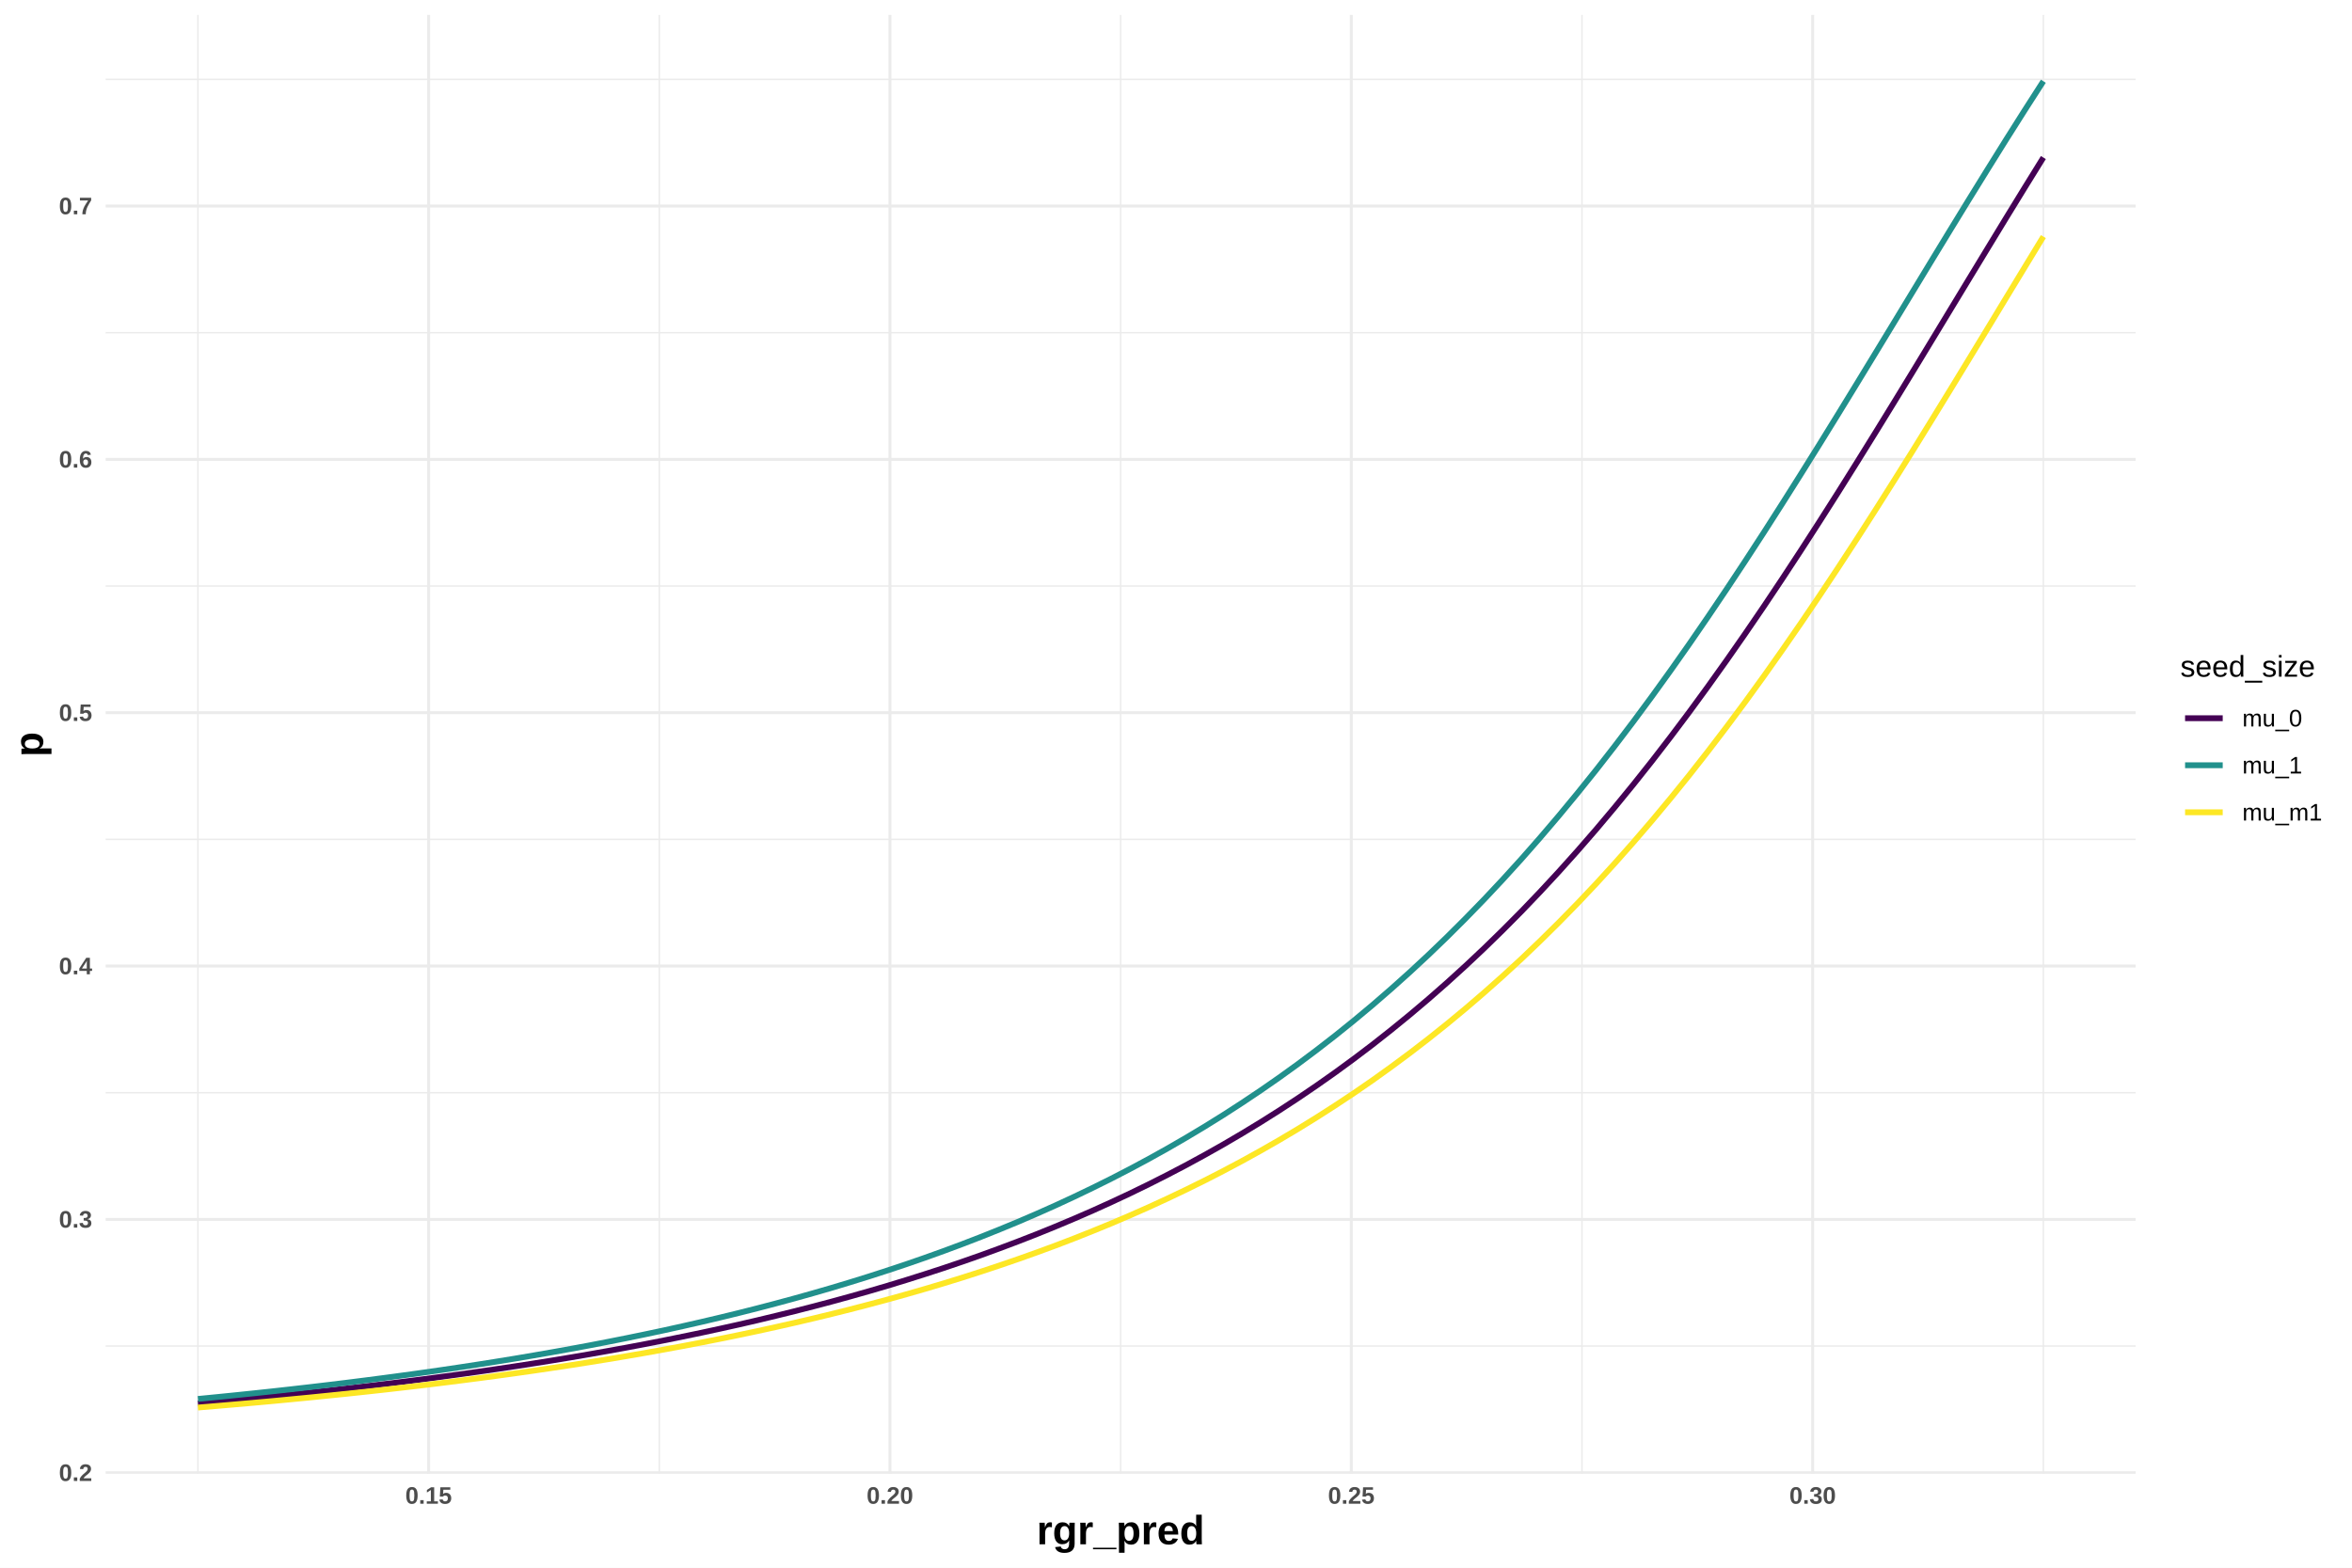
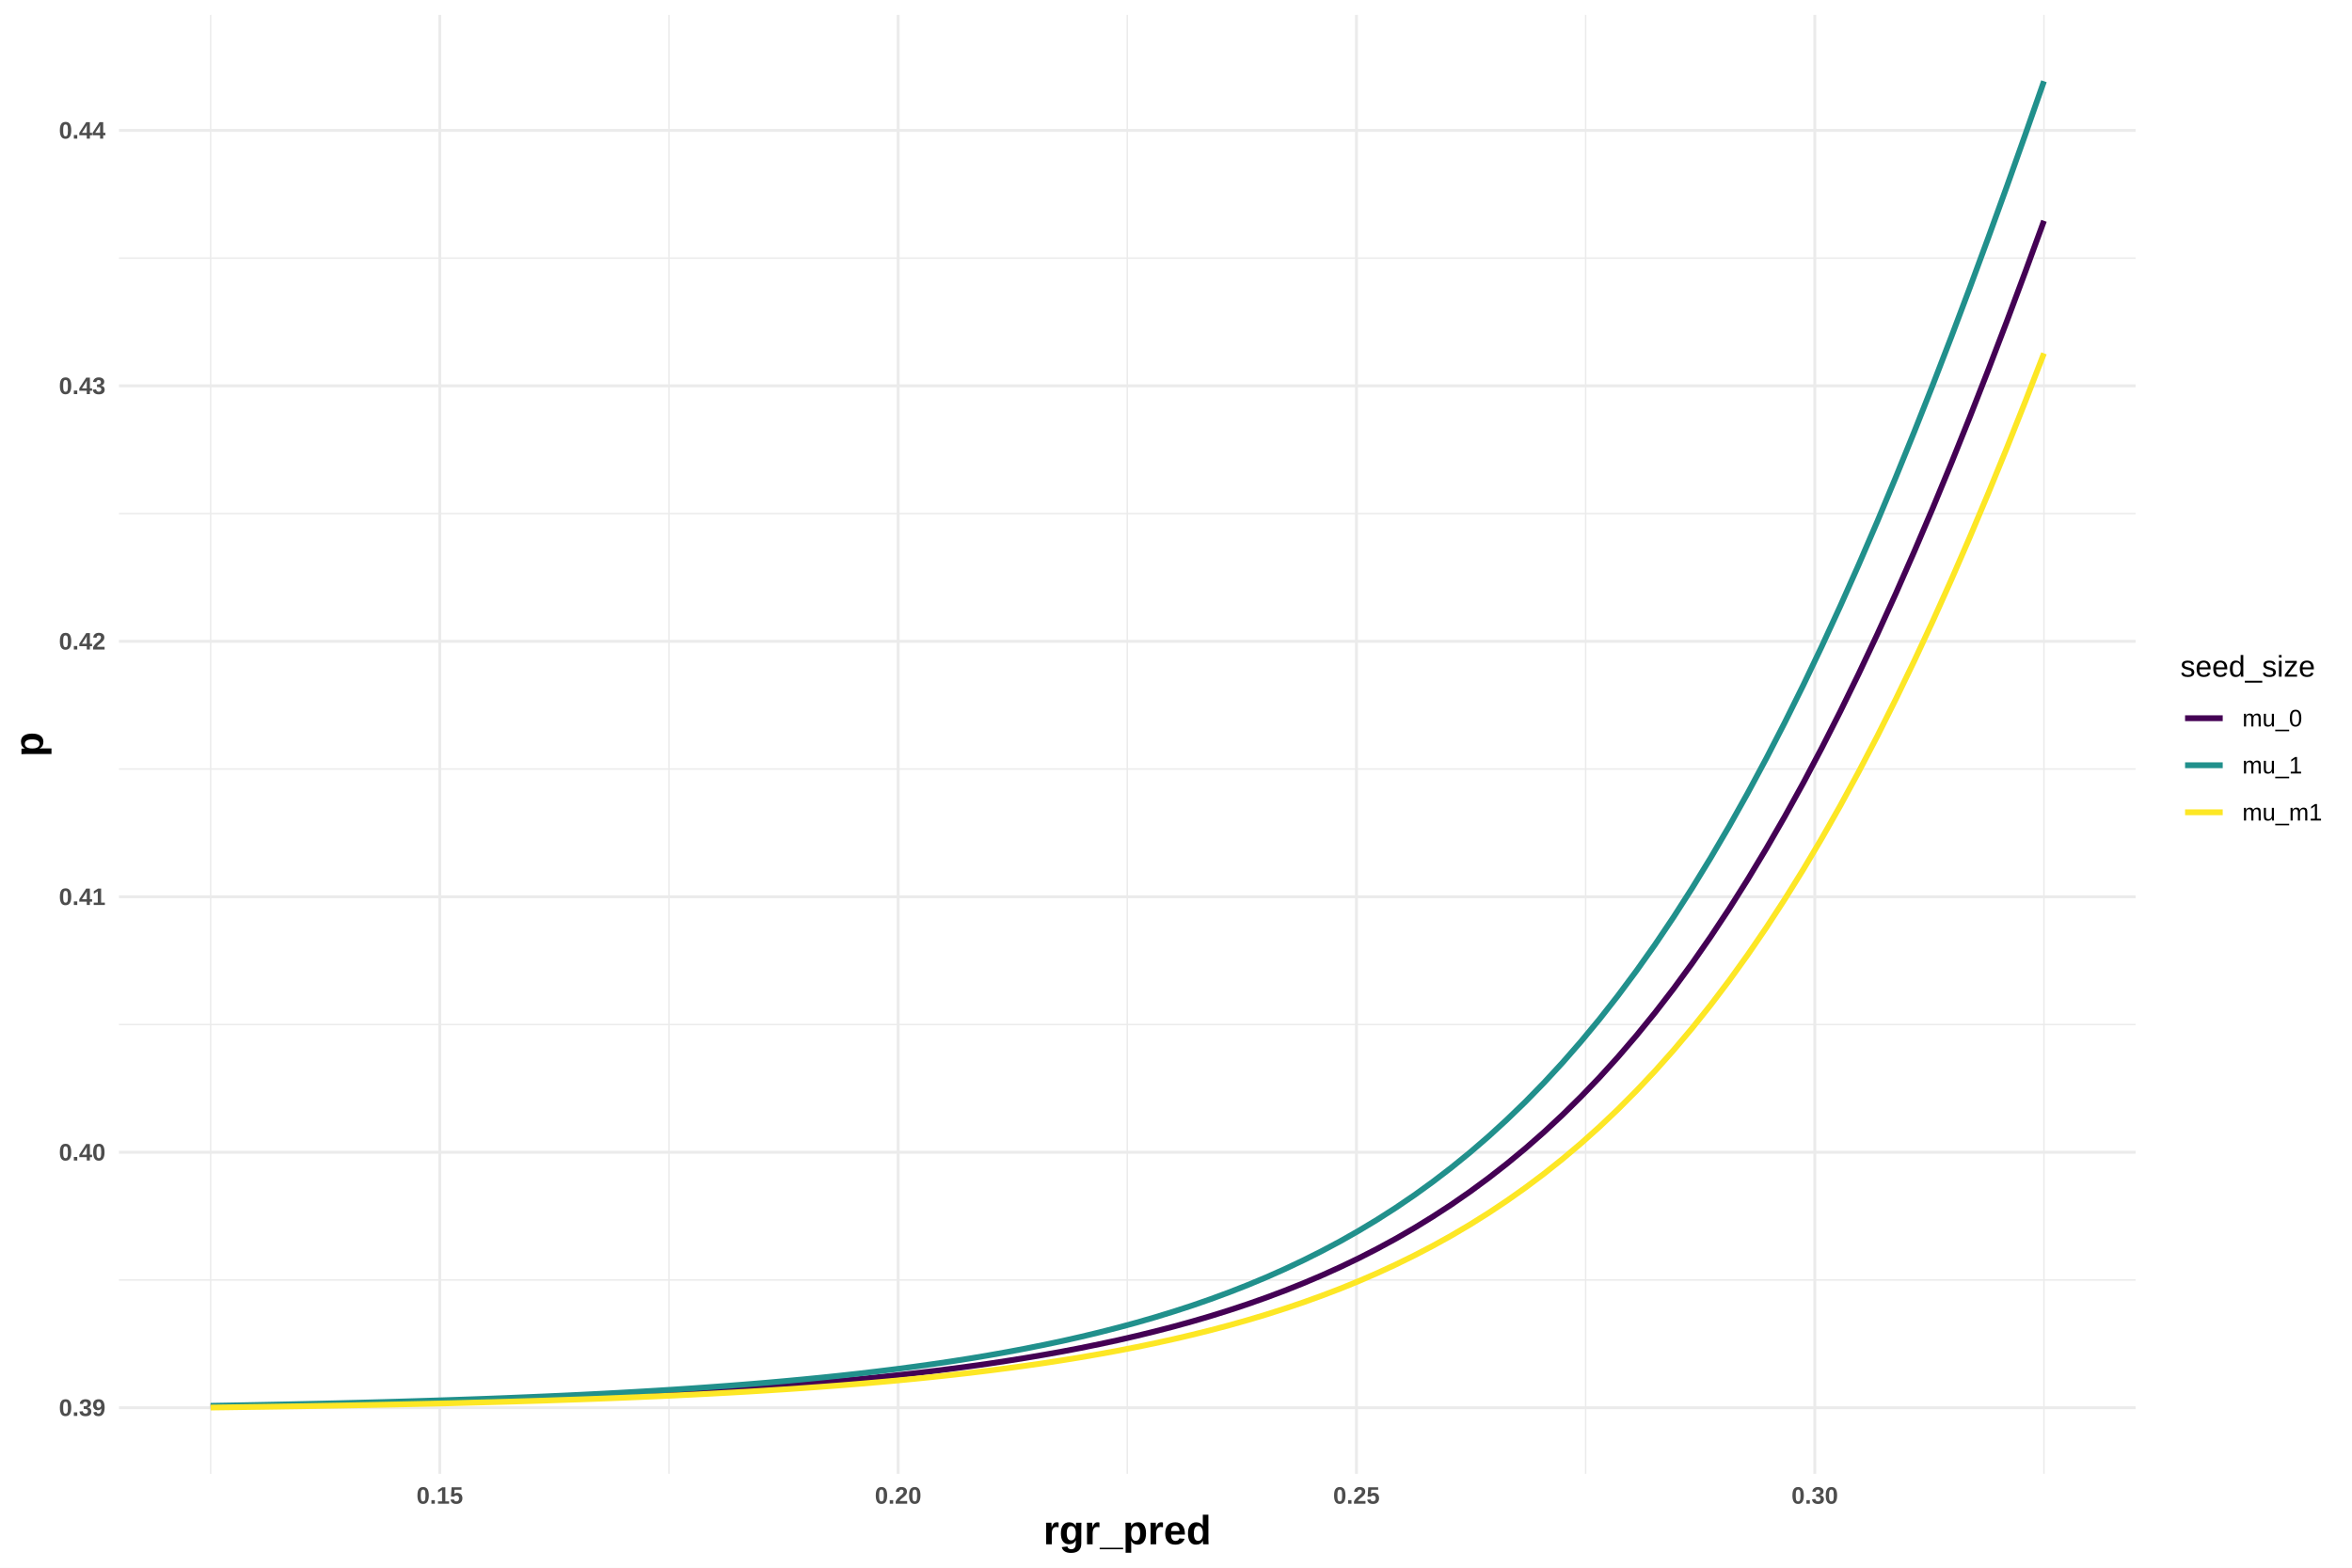
<svg xmlns="http://www.w3.org/2000/svg" width="864.00pt" height="576.00pt" viewBox="0 0 864.00 576.00">
  <g class="svglite">
    <defs>
      <style type="text/css">
    .svglite line, .svglite polyline, .svglite polygon, .svglite path, .svglite rect, .svglite circle {
      fill: none;
      stroke: #000000;
      stroke-linecap: round;
      stroke-linejoin: round;
      stroke-miterlimit: 10.00;
    }
    .svglite text {
      white-space: pre;
    }
    .svglite g.glyphgroup path {
      fill: inherit;
      stroke: none;
    }
  </style>
    </defs>
    <rect width="100%" height="100%" style="stroke: none; fill: #FFFFFF;" />
    <defs>
      <clipPath id="cpMC4wMHw4NjQuMDB8MC4wMHw1NzYuMDA=">
        <rect x="0.00" y="0.00" width="864.00" height="576.00" />
      </clipPath>
    </defs>
    <g clip-path="url(#cpMC4wMHw4NjQuMDB8MC4wMHw1NzYuMDA=)">
      <rect x="0.00" y="0.00" width="864.00" height="576.00" style="stroke-width: 1.07; stroke: none; fill: #FFFFFF;" />
    </g>
    <defs>
-       <clipPath id="cpMzguODF8Nzg0LjUyfDUuNDh8NTQxLjUy">
-         <rect x="38.81" y="5.48" width="745.70" height="536.04" />
+       <clipPath id="cpNDMuNzB8Nzg0LjUyfDUuNDh8NTQxLjUy">
+         <rect x="43.70" y="5.48" width="740.81" height="536.04" />
      </clipPath>
    </defs>
-     <g clip-path="url(#cpMzguODF8Nzg0LjUyfDUuNDh8NTQxLjUy)">
-       <polyline points="38.81,494.57 784.52,494.57 " style="stroke-width: 0.53; stroke: #EBEBEB; stroke-linecap: butt;" />
-       <polyline points="38.81,401.49 784.52,401.49 " style="stroke-width: 0.53; stroke: #EBEBEB; stroke-linecap: butt;" />
-       <polyline points="38.81,308.40 784.52,308.40 " style="stroke-width: 0.53; stroke: #EBEBEB; stroke-linecap: butt;" />
-       <polyline points="38.81,215.32 784.52,215.32 " style="stroke-width: 0.53; stroke: #EBEBEB; stroke-linecap: butt;" />
-       <polyline points="38.81,122.24 784.52,122.24 " style="stroke-width: 0.53; stroke: #EBEBEB; stroke-linecap: butt;" />
-       <polyline points="38.81,29.15 784.52,29.15 " style="stroke-width: 0.53; stroke: #EBEBEB; stroke-linecap: butt;" />
-       <polyline points="72.71,541.52 72.71,5.48 " style="stroke-width: 0.53; stroke: #EBEBEB; stroke-linecap: butt;" />
-       <polyline points="242.19,541.52 242.19,5.48 " style="stroke-width: 0.53; stroke: #EBEBEB; stroke-linecap: butt;" />
-       <polyline points="411.66,541.52 411.66,5.48 " style="stroke-width: 0.53; stroke: #EBEBEB; stroke-linecap: butt;" />
-       <polyline points="581.14,541.52 581.14,5.48 " style="stroke-width: 0.53; stroke: #EBEBEB; stroke-linecap: butt;" />
-       <polyline points="750.62,541.52 750.62,5.48 " style="stroke-width: 0.53; stroke: #EBEBEB; stroke-linecap: butt;" />
-       <polyline points="38.81,541.11 784.52,541.11 " style="stroke-width: 1.07; stroke: #EBEBEB; stroke-linecap: butt;" />
-       <polyline points="38.81,448.03 784.52,448.03 " style="stroke-width: 1.07; stroke: #EBEBEB; stroke-linecap: butt;" />
-       <polyline points="38.81,354.94 784.52,354.94 " style="stroke-width: 1.07; stroke: #EBEBEB; stroke-linecap: butt;" />
-       <polyline points="38.81,261.86 784.52,261.86 " style="stroke-width: 1.07; stroke: #EBEBEB; stroke-linecap: butt;" />
-       <polyline points="38.81,168.78 784.52,168.78 " style="stroke-width: 1.07; stroke: #EBEBEB; stroke-linecap: butt;" />
-       <polyline points="38.81,75.70 784.52,75.70 " style="stroke-width: 1.07; stroke: #EBEBEB; stroke-linecap: butt;" />
-       <polyline points="157.45,541.52 157.45,5.48 " style="stroke-width: 1.07; stroke: #EBEBEB; stroke-linecap: butt;" />
-       <polyline points="326.92,541.52 326.92,5.48 " style="stroke-width: 1.07; stroke: #EBEBEB; stroke-linecap: butt;" />
-       <polyline points="496.40,541.52 496.40,5.48 " style="stroke-width: 1.07; stroke: #EBEBEB; stroke-linecap: butt;" />
-       <polyline points="665.88,541.52 665.88,5.48 " style="stroke-width: 1.07; stroke: #EBEBEB; stroke-linecap: butt;" />
-       <polyline points="72.71,515.65 79.56,515.03 86.40,514.40 93.25,513.74 100.10,513.07 106.95,512.37 113.79,511.65 120.64,510.91 127.49,510.14 134.34,509.35 141.18,508.53 148.03,507.69 154.88,506.82 161.73,505.92 168.57,504.99 175.42,504.03 182.27,503.04 189.12,502.02 195.96,500.96 202.81,499.87 209.66,498.74 216.51,497.57 223.35,496.36 230.20,495.12 237.05,493.83 243.90,492.49 250.74,491.11 257.59,489.69 264.44,488.21 271.29,486.69 278.14,485.11 284.98,483.47 291.83,481.78 298.68,480.03 305.53,478.22 312.37,476.34 319.22,474.40 326.07,472.39 332.92,470.30 339.76,468.14 346.61,465.91 353.46,463.59 360.31,461.19 367.15,458.69 374.00,456.11 380.85,453.44 387.70,450.66 394.54,447.78 401.39,444.80 408.24,441.70 415.09,438.49 421.93,435.16 428.78,431.70 435.63,428.12 442.48,424.39 449.33,420.53 456.17,416.52 463.02,412.36 469.87,408.04 476.72,403.56 483.56,398.91 490.41,394.09 497.26,389.08 504.11,383.89 510.95,378.50 517.80,372.91 524.65,367.12 531.50,361.11 538.34,354.89 545.19,348.44 552.04,341.76 558.89,334.86 565.73,327.71 572.58,320.32 579.43,312.68 586.28,304.80 593.12,296.67 599.97,288.29 606.82,279.66 613.67,270.78 620.52,261.66 627.36,252.30 634.21,242.70 641.06,232.88 647.91,222.85 654.75,212.61 661.60,202.17 668.45,191.56 675.30,180.79 682.14,169.88 688.99,158.85 695.84,147.71 702.69,136.50 709.53,125.23 716.38,113.93 723.23,102.63 730.08,91.35 736.92,80.11 743.77,68.95 750.62,57.89 " style="stroke-width: 2.13; stroke: #440154; stroke-linecap: butt;" />
-       <polyline points="72.71,514.00 79.56,513.33 86.40,512.64 93.25,511.93 100.10,511.20 106.95,510.44 113.79,509.66 120.64,508.85 127.49,508.02 134.34,507.16 141.18,506.27 148.03,505.35 154.88,504.41 161.73,503.43 168.57,502.42 175.42,501.37 182.27,500.29 189.12,499.18 195.96,498.02 202.81,496.83 209.66,495.60 216.51,494.33 223.35,493.01 230.20,491.65 237.05,490.24 243.90,488.79 250.74,487.28 257.59,485.72 264.44,484.11 271.29,482.44 278.14,480.71 284.98,478.92 291.83,477.07 298.68,475.15 305.53,473.17 312.37,471.11 319.22,468.98 326.07,466.77 332.92,464.49 339.76,462.12 346.61,459.66 353.46,457.11 360.31,454.47 367.15,451.73 374.00,448.90 380.85,445.95 387.70,442.90 394.54,439.73 401.39,436.44 408.24,433.04 415.09,429.50 421.93,425.83 428.78,422.02 435.63,418.06 442.48,413.96 449.33,409.70 456.17,405.28 463.02,400.70 469.87,395.94 476.72,391.00 483.56,385.88 490.41,380.57 497.26,375.05 504.11,369.34 510.95,363.41 517.80,357.27 524.65,350.91 531.50,344.32 538.34,337.50 545.19,330.45 552.04,323.15 558.89,315.61 565.73,307.82 572.58,299.79 579.43,291.50 586.28,282.97 593.12,274.19 599.97,265.17 606.82,255.90 613.67,246.40 620.52,236.67 627.36,226.72 634.21,216.56 641.06,206.21 647.91,195.68 654.75,184.98 661.60,174.13 668.45,163.15 675.30,152.06 682.14,140.89 688.99,129.65 695.84,118.38 702.69,107.09 709.53,95.81 716.38,84.57 723.23,73.39 730.08,62.31 736.92,51.34 743.77,40.51 750.62,29.85 " style="stroke-width: 2.13; stroke: #21908C; stroke-linecap: butt;" />
-       <polyline points="72.71,517.16 79.56,516.59 86.40,516.00 93.25,515.40 100.10,514.78 106.95,514.13 113.79,513.47 120.64,512.78 127.49,512.08 134.34,511.35 141.18,510.60 148.03,509.82 154.88,509.02 161.73,508.19 168.57,507.33 175.42,506.45 182.27,505.54 189.12,504.60 195.96,503.63 202.81,502.62 209.66,501.59 216.51,500.51 223.35,499.41 230.20,498.26 237.05,497.08 243.90,495.85 250.74,494.59 257.59,493.28 264.44,491.93 271.29,490.53 278.14,489.09 284.98,487.59 291.83,486.04 298.68,484.44 305.53,482.78 312.37,481.07 319.22,479.29 326.07,477.46 332.92,475.55 339.76,473.58 346.61,471.54 353.46,469.43 360.31,467.23 367.15,464.96 374.00,462.61 380.85,460.17 387.70,457.65 394.54,455.03 401.39,452.31 408.24,449.50 415.09,446.57 421.93,443.55 428.78,440.40 435.63,437.14 442.48,433.76 449.33,430.25 456.17,426.61 463.02,422.83 469.87,418.91 476.72,414.84 483.56,410.62 490.41,406.23 497.26,401.69 504.11,396.97 510.95,392.07 517.80,386.99 524.65,381.72 531.50,376.25 538.34,370.58 545.19,364.70 552.04,358.61 558.89,352.30 565.73,345.76 572.58,338.99 579.43,331.99 586.28,324.75 593.12,317.26 599.97,309.53 606.82,301.55 613.67,293.32 620.52,284.85 627.36,276.12 634.21,267.15 641.06,257.94 647.91,248.48 654.75,238.80 661.60,228.90 668.45,218.79 675.30,208.47 682.14,197.98 688.99,187.31 695.84,176.48 702.69,165.53 709.53,154.45 716.38,143.29 723.23,132.06 730.08,120.78 736.92,109.48 743.77,98.19 750.62,86.93 " style="stroke-width: 2.13; stroke: #FDE725; stroke-linecap: butt;" />
+     <g clip-path="url(#cpNDMuNzB8Nzg0LjUyfDUuNDh8NTQxLjUy)">
+       <polyline points="43.70,470.29 784.52,470.29 " style="stroke-width: 0.53; stroke: #EBEBEB; stroke-linecap: butt;" />
+       <polyline points="43.70,376.43 784.52,376.43 " style="stroke-width: 0.53; stroke: #EBEBEB; stroke-linecap: butt;" />
+       <polyline points="43.70,282.56 784.52,282.56 " style="stroke-width: 0.53; stroke: #EBEBEB; stroke-linecap: butt;" />
+       <polyline points="43.70,188.70 784.52,188.70 " style="stroke-width: 0.53; stroke: #EBEBEB; stroke-linecap: butt;" />
+       <polyline points="43.70,94.84 784.52,94.84 " style="stroke-width: 0.53; stroke: #EBEBEB; stroke-linecap: butt;" />
+       <polyline points="77.38,541.52 77.38,5.48 " style="stroke-width: 0.53; stroke: #EBEBEB; stroke-linecap: butt;" />
+       <polyline points="245.74,541.52 245.74,5.48 " style="stroke-width: 0.53; stroke: #EBEBEB; stroke-linecap: butt;" />
+       <polyline points="414.11,541.52 414.11,5.48 " style="stroke-width: 0.53; stroke: #EBEBEB; stroke-linecap: butt;" />
+       <polyline points="582.48,541.52 582.48,5.48 " style="stroke-width: 0.53; stroke: #EBEBEB; stroke-linecap: butt;" />
+       <polyline points="750.84,541.52 750.84,5.48 " style="stroke-width: 0.53; stroke: #EBEBEB; stroke-linecap: butt;" />
+       <polyline points="43.70,517.23 784.52,517.23 " style="stroke-width: 1.07; stroke: #EBEBEB; stroke-linecap: butt;" />
+       <polyline points="43.70,423.36 784.52,423.36 " style="stroke-width: 1.07; stroke: #EBEBEB; stroke-linecap: butt;" />
+       <polyline points="43.70,329.50 784.52,329.50 " style="stroke-width: 1.07; stroke: #EBEBEB; stroke-linecap: butt;" />
+       <polyline points="43.70,235.63 784.52,235.63 " style="stroke-width: 1.07; stroke: #EBEBEB; stroke-linecap: butt;" />
+       <polyline points="43.70,141.77 784.52,141.77 " style="stroke-width: 1.07; stroke: #EBEBEB; stroke-linecap: butt;" />
+       <polyline points="43.70,47.90 784.52,47.90 " style="stroke-width: 1.07; stroke: #EBEBEB; stroke-linecap: butt;" />
+       <polyline points="161.56,541.52 161.56,5.48 " style="stroke-width: 1.07; stroke: #EBEBEB; stroke-linecap: butt;" />
+       <polyline points="329.93,541.52 329.93,5.48 " style="stroke-width: 1.07; stroke: #EBEBEB; stroke-linecap: butt;" />
+       <polyline points="498.29,541.52 498.29,5.48 " style="stroke-width: 1.07; stroke: #EBEBEB; stroke-linecap: butt;" />
+       <polyline points="666.66,541.52 666.66,5.48 " style="stroke-width: 1.07; stroke: #EBEBEB; stroke-linecap: butt;" />
+       <polyline points="77.38,516.86 84.18,516.76 90.98,516.65 97.78,516.54 104.59,516.42 111.39,516.29 118.19,516.16 124.99,516.02 131.80,515.88 138.60,515.72 145.40,515.56 152.21,515.39 159.01,515.21 165.81,515.02 172.61,514.82 179.42,514.61 186.22,514.39 193.02,514.15 199.82,513.91 206.63,513.64 213.43,513.37 220.23,513.08 227.03,512.77 233.84,512.45 240.64,512.10 247.44,511.74 254.25,511.36 261.05,510.95 267.85,510.52 274.65,510.07 281.46,509.59 288.26,509.08 295.06,508.54 301.86,507.97 308.67,507.37 315.47,506.73 322.27,506.05 329.08,505.33 335.88,504.57 342.68,503.77 349.48,502.91 356.29,502.00 363.09,501.04 369.89,500.01 376.69,498.93 383.50,497.77 390.30,496.55 397.10,495.25 403.90,493.86 410.71,492.40 417.51,490.83 424.31,489.17 431.12,487.41 437.92,485.53 444.72,483.54 451.52,481.42 458.33,479.16 465.13,476.76 471.93,474.21 478.73,471.50 485.54,468.61 492.34,465.54 499.14,462.28 505.95,458.80 512.75,455.11 519.55,451.19 526.35,447.01 533.16,442.58 539.96,437.87 546.76,432.87 553.56,427.56 560.37,421.93 567.17,415.96 573.97,409.63 580.77,402.93 587.58,395.84 594.38,388.34 601.18,380.42 607.99,372.05 614.79,363.24 621.59,353.95 628.39,344.18 635.20,333.91 642.00,323.14 648.80,311.85 655.60,300.05 662.41,287.71 669.21,274.84 676.01,261.44 682.81,247.51 689.62,233.05 696.42,218.08 703.22,202.59 710.03,186.60 716.83,170.13 723.63,153.18 730.43,135.79 737.24,117.97 744.04,99.74 750.84,81.13 " style="stroke-width: 2.13; stroke: #440154; stroke-linecap: butt;" />
+       <polyline points="77.38,516.52 84.18,516.40 90.98,516.28 97.78,516.15 104.59,516.01 111.39,515.86 118.19,515.71 124.99,515.55 131.80,515.38 138.60,515.20 145.40,515.01 152.21,514.81 159.01,514.60 165.81,514.38 172.61,514.15 179.42,513.91 186.22,513.65 193.02,513.37 199.82,513.08 206.63,512.78 213.43,512.46 220.23,512.12 227.03,511.76 233.84,511.38 240.64,510.98 247.44,510.56 254.25,510.11 261.05,509.63 267.85,509.13 274.65,508.60 281.46,508.04 288.26,507.44 295.06,506.81 301.86,506.14 308.67,505.43 315.47,504.68 322.27,503.88 329.08,503.04 335.88,502.14 342.68,501.19 349.48,500.19 356.29,499.12 363.09,497.98 369.89,496.77 376.69,495.49 383.50,494.13 390.30,492.69 397.10,491.15 403.90,489.52 410.71,487.78 417.51,485.94 424.31,483.98 431.12,481.89 437.92,479.68 444.72,477.32 451.52,474.81 458.33,472.14 465.13,469.31 471.93,466.29 478.73,463.08 485.54,459.67 492.34,456.05 499.14,452.19 505.95,448.09 512.75,443.74 519.55,439.12 526.35,434.20 533.16,428.99 539.96,423.46 546.76,417.60 553.56,411.38 560.37,404.80 567.17,397.83 573.97,390.46 580.77,382.67 587.58,374.45 594.38,365.78 601.18,356.64 607.99,347.03 614.79,336.93 621.59,326.32 628.39,315.21 635.20,303.58 642.00,291.42 648.80,278.74 655.60,265.52 662.41,251.78 669.21,237.51 676.01,222.72 682.81,207.42 689.62,191.62 696.42,175.33 703.22,158.58 710.03,141.36 716.83,123.72 723.63,105.66 730.43,87.22 737.24,68.42 744.04,49.28 750.84,29.85 " style="stroke-width: 2.13; stroke: #21908C; stroke-linecap: butt;" />
+       <polyline points="77.38,517.16 84.18,517.07 90.98,516.97 97.78,516.88 104.59,516.77 111.39,516.67 118.19,516.55 124.99,516.43 131.80,516.30 138.60,516.17 145.40,516.03 152.21,515.88 159.01,515.73 165.81,515.57 172.61,515.39 179.42,515.21 186.22,515.02 193.02,514.82 199.82,514.61 206.63,514.38 213.43,514.15 220.23,513.90 227.03,513.63 233.84,513.35 240.64,513.06 247.44,512.75 254.25,512.42 261.05,512.07 267.85,511.70 274.65,511.32 281.46,510.90 288.26,510.47 295.06,510.01 301.86,509.52 308.67,509.01 315.47,508.46 322.27,507.88 329.08,507.27 335.88,506.62 342.68,505.93 349.48,505.20 356.29,504.43 363.09,503.60 369.89,502.73 376.69,501.81 383.50,500.83 390.30,499.78 397.10,498.68 403.90,497.50 410.71,496.26 417.51,494.93 424.31,493.52 431.12,492.02 437.92,490.43 444.72,488.74 451.52,486.94 458.33,485.02 465.13,482.99 471.93,480.82 478.73,478.52 485.54,476.07 492.34,473.47 499.14,470.70 505.95,467.75 512.75,464.62 519.55,461.28 526.35,457.74 533.16,453.97 539.96,449.96 546.76,445.70 553.56,441.17 560.37,436.36 567.17,431.26 573.97,425.84 580.77,420.10 587.58,414.00 594.38,407.55 601.18,400.71 607.99,393.48 614.79,385.84 621.59,377.77 628.39,369.25 635.20,360.27 642.00,350.82 648.80,340.88 655.60,330.44 662.41,319.49 669.21,308.03 676.01,296.04 682.81,283.52 689.62,270.47 696.42,256.88 703.22,242.77 710.03,228.13 716.83,212.97 723.63,197.30 730.43,181.14 737.24,164.49 744.04,147.38 750.84,129.83 " style="stroke-width: 2.13; stroke: #FDE725; stroke-linecap: butt;" />
    </g>
    <g clip-path="url(#cpMC4wMHw4NjQuMDB8MC4wMHw1NzYuMDA=)">
-       <text x="33.88" y="544.14" text-anchor="end" style="font-size: 8.80px; font-weight: bold;fill: #4D4D4D; font-family: &quot;Liberation Sans&quot;;" textLength="12.22px" lengthAdjust="spacingAndGlyphs">0.2</text>
-       <text x="33.88" y="451.06" text-anchor="end" style="font-size: 8.80px; font-weight: bold;fill: #4D4D4D; font-family: &quot;Liberation Sans&quot;;" textLength="12.22px" lengthAdjust="spacingAndGlyphs">0.3</text>
-       <text x="33.88" y="357.97" text-anchor="end" style="font-size: 8.80px; font-weight: bold;fill: #4D4D4D; font-family: &quot;Liberation Sans&quot;;" textLength="12.22px" lengthAdjust="spacingAndGlyphs">0.4</text>
-       <text x="33.88" y="264.89" text-anchor="end" style="font-size: 8.80px; font-weight: bold;fill: #4D4D4D; font-family: &quot;Liberation Sans&quot;;" textLength="12.22px" lengthAdjust="spacingAndGlyphs">0.5</text>
-       <text x="33.88" y="171.81" text-anchor="end" style="font-size: 8.80px; font-weight: bold;fill: #4D4D4D; font-family: &quot;Liberation Sans&quot;;" textLength="12.22px" lengthAdjust="spacingAndGlyphs">0.6</text>
-       <text x="33.88" y="78.72" text-anchor="end" style="font-size: 8.80px; font-weight: bold;fill: #4D4D4D; font-family: &quot;Liberation Sans&quot;;" textLength="12.22px" lengthAdjust="spacingAndGlyphs">0.7</text>
-       <text x="157.45" y="552.51" text-anchor="middle" style="font-size: 8.80px; font-weight: bold;fill: #4D4D4D; font-family: &quot;Liberation Sans&quot;;" textLength="17.11px" lengthAdjust="spacingAndGlyphs">0.15</text>
-       <text x="326.92" y="552.51" text-anchor="middle" style="font-size: 8.80px; font-weight: bold;fill: #4D4D4D; font-family: &quot;Liberation Sans&quot;;" textLength="17.11px" lengthAdjust="spacingAndGlyphs">0.20</text>
-       <text x="496.40" y="552.51" text-anchor="middle" style="font-size: 8.80px; font-weight: bold;fill: #4D4D4D; font-family: &quot;Liberation Sans&quot;;" textLength="17.11px" lengthAdjust="spacingAndGlyphs">0.25</text>
-       <text x="665.88" y="552.51" text-anchor="middle" style="font-size: 8.80px; font-weight: bold;fill: #4D4D4D; font-family: &quot;Liberation Sans&quot;;" textLength="17.11px" lengthAdjust="spacingAndGlyphs">0.30</text>
-       <text x="411.66" y="567.40" text-anchor="middle" style="font-size: 15.00px; font-weight: bold; font-family: &quot;Liberation Sans&quot;;" textLength="61.69px" lengthAdjust="spacingAndGlyphs">rgr_pred</text>
+       <text x="38.77" y="520.25" text-anchor="end" style="font-size: 8.80px; font-weight: bold;fill: #4D4D4D; font-family: &quot;Liberation Sans&quot;;" textLength="17.11px" lengthAdjust="spacingAndGlyphs">0.39</text>
+       <text x="38.77" y="426.39" text-anchor="end" style="font-size: 8.80px; font-weight: bold;fill: #4D4D4D; font-family: &quot;Liberation Sans&quot;;" textLength="17.11px" lengthAdjust="spacingAndGlyphs">0.40</text>
+       <text x="38.77" y="332.52" text-anchor="end" style="font-size: 8.80px; font-weight: bold;fill: #4D4D4D; font-family: &quot;Liberation Sans&quot;;" textLength="17.11px" lengthAdjust="spacingAndGlyphs">0.41</text>
+       <text x="38.77" y="238.66" text-anchor="end" style="font-size: 8.80px; font-weight: bold;fill: #4D4D4D; font-family: &quot;Liberation Sans&quot;;" textLength="17.11px" lengthAdjust="spacingAndGlyphs">0.42</text>
+       <text x="38.77" y="144.80" text-anchor="end" style="font-size: 8.80px; font-weight: bold;fill: #4D4D4D; font-family: &quot;Liberation Sans&quot;;" textLength="17.11px" lengthAdjust="spacingAndGlyphs">0.43</text>
+       <text x="38.77" y="50.93" text-anchor="end" style="font-size: 8.80px; font-weight: bold;fill: #4D4D4D; font-family: &quot;Liberation Sans&quot;;" textLength="17.11px" lengthAdjust="spacingAndGlyphs">0.44</text>
+       <text x="161.56" y="552.51" text-anchor="middle" style="font-size: 8.80px; font-weight: bold;fill: #4D4D4D; font-family: &quot;Liberation Sans&quot;;" textLength="17.11px" lengthAdjust="spacingAndGlyphs">0.15</text>
+       <text x="329.93" y="552.51" text-anchor="middle" style="font-size: 8.80px; font-weight: bold;fill: #4D4D4D; font-family: &quot;Liberation Sans&quot;;" textLength="17.11px" lengthAdjust="spacingAndGlyphs">0.20</text>
+       <text x="498.29" y="552.51" text-anchor="middle" style="font-size: 8.80px; font-weight: bold;fill: #4D4D4D; font-family: &quot;Liberation Sans&quot;;" textLength="17.11px" lengthAdjust="spacingAndGlyphs">0.25</text>
+       <text x="666.66" y="552.51" text-anchor="middle" style="font-size: 8.80px; font-weight: bold;fill: #4D4D4D; font-family: &quot;Liberation Sans&quot;;" textLength="17.11px" lengthAdjust="spacingAndGlyphs">0.30</text>
+       <text x="414.11" y="567.40" text-anchor="middle" style="font-size: 15.00px; font-weight: bold; font-family: &quot;Liberation Sans&quot;;" textLength="61.69px" lengthAdjust="spacingAndGlyphs">rgr_pred</text>
      <text transform="translate(15.80,273.50) rotate(-90)" text-anchor="middle" style="font-size: 15.00px; font-weight: bold; font-family: &quot;Liberation Sans&quot;;" textLength="9.16px" lengthAdjust="spacingAndGlyphs">p</text>
      <text x="800.95" y="248.63" style="font-size: 11.00px; font-family: &quot;Liberation Sans&quot;;" textLength="49.56px" lengthAdjust="spacingAndGlyphs">seed_size</text>
      <line x1="802.68" y1="263.89" x2="816.51" y2="263.89" style="stroke-width: 2.13; stroke: #440154; stroke-linecap: butt;" />
      <line x1="802.68" y1="281.17" x2="816.51" y2="281.17" style="stroke-width: 2.13; stroke: #21908C; stroke-linecap: butt;" />
      <line x1="802.68" y1="298.45" x2="816.51" y2="298.45" style="stroke-width: 2.13; stroke: #FDE725; stroke-linecap: butt;" />
      <text x="823.71" y="266.91" style="font-size: 8.80px; font-family: &quot;Liberation Sans&quot;;" textLength="22.00px" lengthAdjust="spacingAndGlyphs">mu_0</text>
      <text x="823.71" y="284.19" style="font-size: 8.80px; font-family: &quot;Liberation Sans&quot;;" textLength="22.00px" lengthAdjust="spacingAndGlyphs">mu_1</text>
      <text x="823.71" y="301.47" style="font-size: 8.80px; font-family: &quot;Liberation Sans&quot;;" textLength="29.33px" lengthAdjust="spacingAndGlyphs">mu_m1</text>
    </g>
  </g>
</svg>
